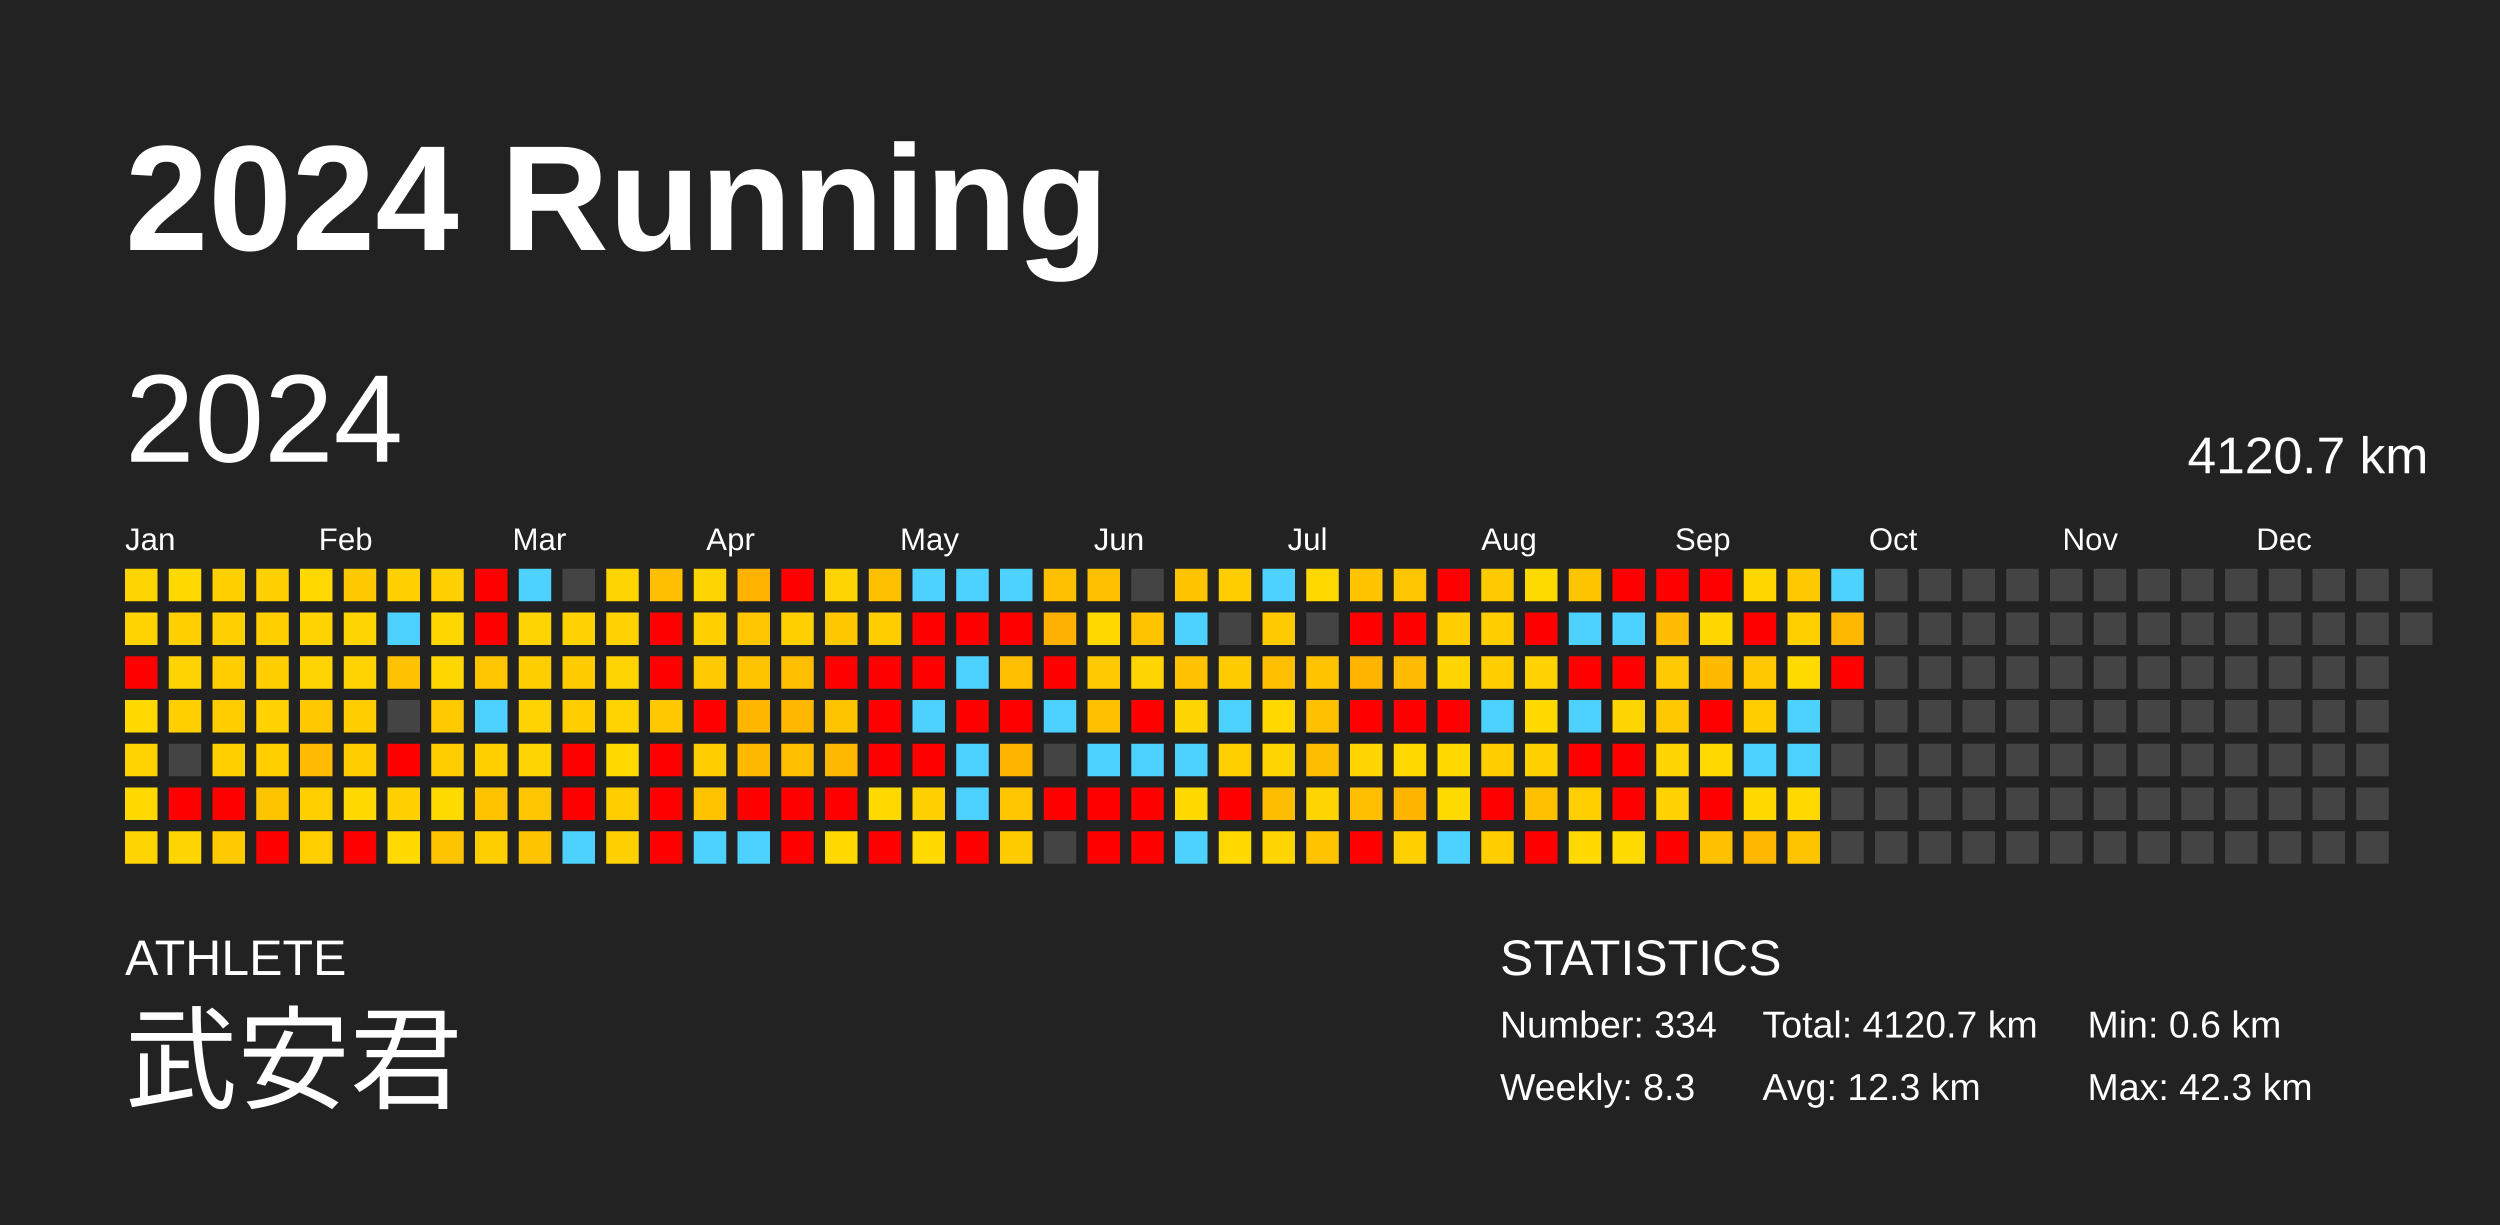
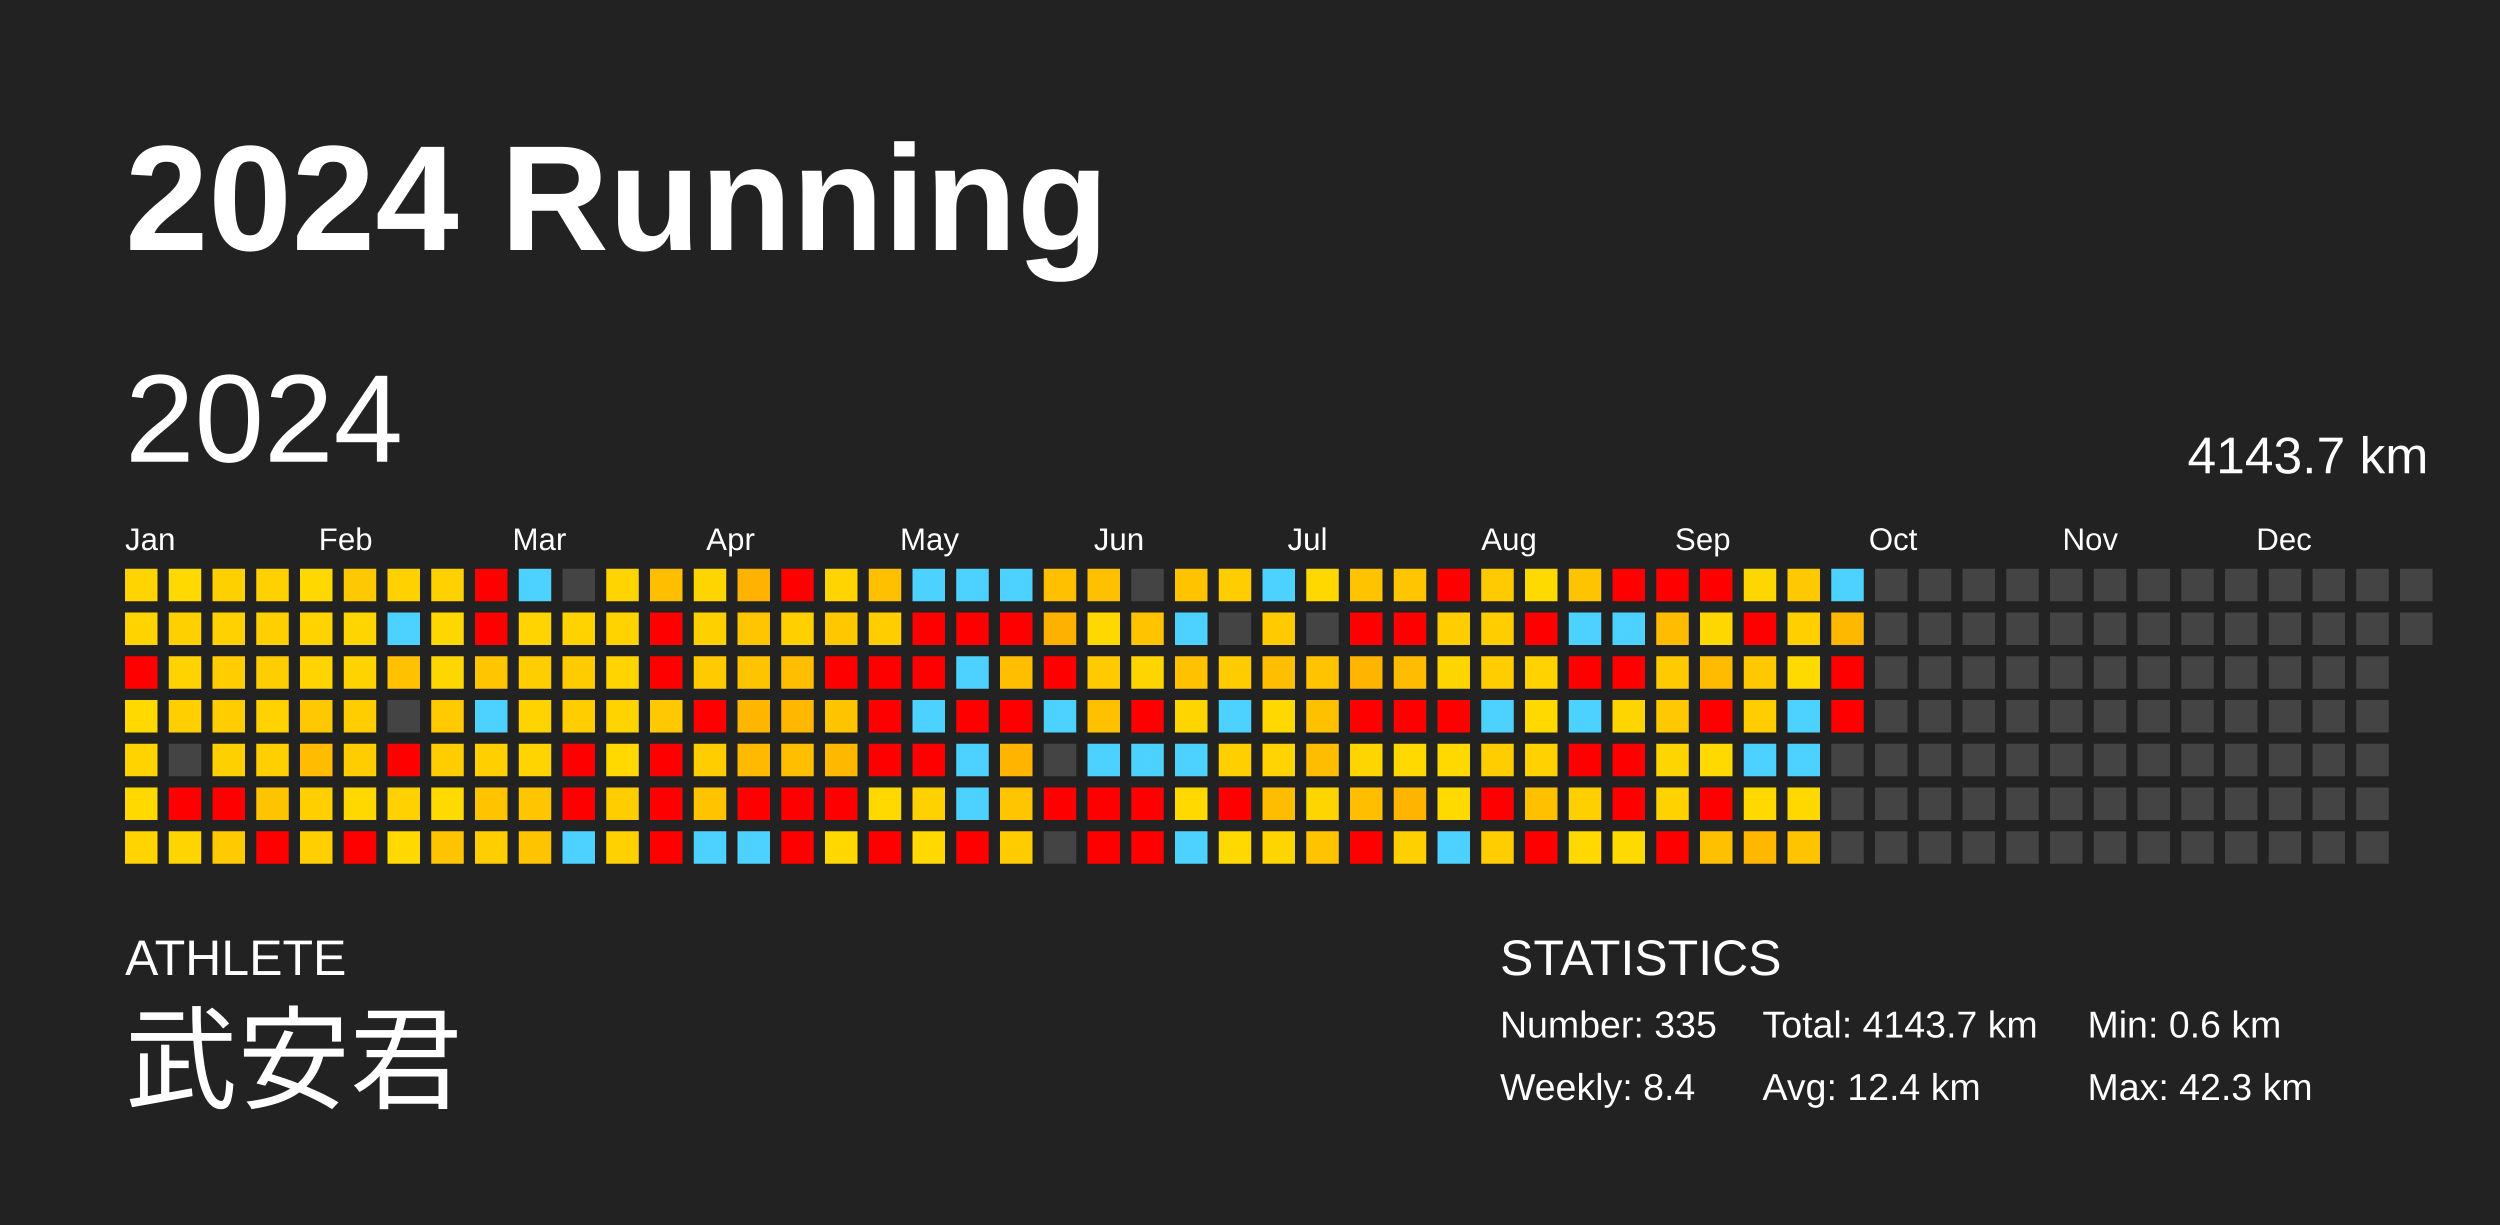
<svg xmlns="http://www.w3.org/2000/svg" baseProfile="full" height="98mm" version="1.1" viewBox="0,0,200,98" width="200mm">
  <defs />
  <rect fill="#222222" height="98" width="200" x="0" y="0" />
  <text fill="#FFFFFF" style="font-size:12px; font-family:Arial; font-weight:bold;" x="10" y="20">2024 Running</text>
  <text fill="#FFFFFF" style="font-size:4px; font-family:Arial" x="10" y="78">ATHLETE</text>
  <text fill="#FFFFFF" style="font-size:9px; font-family:Arial" x="10" y="88">武安君</text>
  <text fill="#FFFFFF" style="font-size:4px; font-family:Arial" x="120" y="78">STATISTICS</text>
-   <text fill="#FFFFFF" style="font-size:3px; font-family:Arial" x="120" y="83">Number: 334</text>
-   <text fill="#FFFFFF" style="font-size:3px; font-family:Arial" x="120" y="88">Weekly: 8.3</text>
-   <text fill="#FFFFFF" style="font-size:3px; font-family:Arial" x="141" y="83">Total: 4120.7 km</text>
-   <text fill="#FFFFFF" style="font-size:3px; font-family:Arial" x="141" y="88">Avg: 12.3 km</text>
+   <text fill="#FFFFFF" style="font-size:3px; font-family:Arial" x="120" y="83">Number: 335</text>
+   <text fill="#FFFFFF" style="font-size:3px; font-family:Arial" x="120" y="88">Weekly: 8.4</text>
+   <text fill="#FFFFFF" style="font-size:3px; font-family:Arial" x="141" y="83">Total: 4143.7 km</text>
+   <text fill="#FFFFFF" style="font-size:3px; font-family:Arial" x="141" y="88">Avg: 12.4 km</text>
  <text fill="#FFFFFF" style="font-size:3px; font-family:Arial" x="167" y="83">Min: 0.6 km</text>
  <text fill="#FFFFFF" style="font-size:3px; font-family:Arial" x="167" y="88">Max: 42.3 km</text>
  <text dominant-baseline="hanging" fill="#FFFFFF" style="font-size:10.0px; font-family:Arial;" x="10" y="30">2024</text>
-   <text dominant-baseline="hanging" fill="#FFFFFF" style="font-size:4.125px; font-family:Arial;" x="175" y="35">4120.7 km</text>
+   <text dominant-baseline="hanging" fill="#FFFFFF" style="font-size:4.125px; font-family:Arial;" x="175" y="35">4143.7 km</text>
  <text fill="#FFFFFF" style="font-size:2.5px; font-family:Arial" x="10.0" y="44">Jan</text>
  <text fill="#FFFFFF" style="font-size:2.5px; font-family:Arial" x="25.5" y="44">Feb</text>
  <text fill="#FFFFFF" style="font-size:2.5px; font-family:Arial" x="41.0" y="44">Mar</text>
  <text fill="#FFFFFF" style="font-size:2.5px; font-family:Arial" x="56.5" y="44">Apr</text>
  <text fill="#FFFFFF" style="font-size:2.5px; font-family:Arial" x="72.0" y="44">May</text>
  <text fill="#FFFFFF" style="font-size:2.5px; font-family:Arial" x="87.5" y="44">Jun</text>
  <text fill="#FFFFFF" style="font-size:2.5px; font-family:Arial" x="103.0" y="44">Jul</text>
  <text fill="#FFFFFF" style="font-size:2.5px; font-family:Arial" x="118.5" y="44">Aug</text>
  <text fill="#FFFFFF" style="font-size:2.5px; font-family:Arial" x="134.0" y="44">Sep</text>
  <text fill="#FFFFFF" style="font-size:2.5px; font-family:Arial" x="149.5" y="44">Oct</text>
  <text fill="#FFFFFF" style="font-size:2.5px; font-family:Arial" x="165.0" y="44">Nov</text>
  <text fill="#FFFFFF" style="font-size:2.5px; font-family:Arial" x="180.5" y="44">Dec</text>
  <rect fill="#ffd400" height="2.6" width="2.6" x="10.0" y="45.5" />
  <rect fill="#ffd300" height="2.6" width="2.6" x="10.0" y="49.0" />
  <rect fill="red" height="2.6" width="2.6" x="10.0" y="52.5" />
  <rect fill="#ffd900" height="2.6" width="2.6" x="10.0" y="56.0" />
  <rect fill="#ffd300" height="2.6" width="2.6" x="10.0" y="59.5" />
  <rect fill="#ffd900" height="2.6" width="2.6" x="10.0" y="63.0" />
  <rect fill="#ffd400" height="2.6" width="2.6" x="10.0" y="66.5" />
  <rect fill="#ffd900" height="2.6" width="2.6" x="13.5" y="45.5" />
  <rect fill="#ffd000" height="2.6" width="2.6" x="13.5" y="49.0" />
  <rect fill="#ffd300" height="2.6" width="2.6" x="13.5" y="52.5" />
  <rect fill="#ffcf00" height="2.6" width="2.6" x="13.5" y="56.0" />
  <rect fill="#444444" height="2.6" width="2.6" x="13.5" y="59.5" />
  <rect fill="red" height="2.6" width="2.6" x="13.5" y="63.0" />
  <rect fill="#ffd500" height="2.6" width="2.6" x="13.5" y="66.5" />
  <rect fill="#ffd000" height="2.6" width="2.6" x="17.0" y="45.5" />
  <rect fill="#ffd100" height="2.6" width="2.6" x="17.0" y="49.0" />
  <rect fill="#ffcd00" height="2.6" width="2.6" x="17.0" y="52.5" />
  <rect fill="#ffcd00" height="2.6" width="2.6" x="17.0" y="56.0" />
  <rect fill="#ffd000" height="2.6" width="2.6" x="17.0" y="59.5" />
  <rect fill="red" height="2.6" width="2.6" x="17.0" y="63.0" />
  <rect fill="#ffcb00" height="2.6" width="2.6" x="17.0" y="66.5" />
  <rect fill="#ffd100" height="2.6" width="2.6" x="20.5" y="45.5" />
  <rect fill="#ffcf00" height="2.6" width="2.6" x="20.5" y="49.0" />
  <rect fill="#ffce00" height="2.6" width="2.6" x="20.5" y="52.5" />
  <rect fill="#ffd200" height="2.6" width="2.6" x="20.5" y="56.0" />
  <rect fill="#ffcf00" height="2.6" width="2.6" x="20.5" y="59.5" />
  <rect fill="#ffc400" height="2.6" width="2.6" x="20.5" y="63.0" />
  <rect fill="red" height="2.6" width="2.6" x="20.5" y="66.5" />
  <rect fill="#ffd800" height="2.6" width="2.6" x="24.0" y="45.5" />
  <rect fill="#ffd300" height="2.6" width="2.6" x="24.0" y="49.0" />
  <rect fill="#ffd400" height="2.6" width="2.6" x="24.0" y="52.5" />
  <rect fill="#ffc800" height="2.6" width="2.6" x="24.0" y="56.0" />
  <rect fill="#ffbc00" height="2.6" width="2.6" x="24.0" y="59.5" />
  <rect fill="#ffcf00" height="2.6" width="2.6" x="24.0" y="63.0" />
  <rect fill="#ffcf00" height="2.6" width="2.6" x="24.0" y="66.5" />
  <rect fill="#ffc900" height="2.6" width="2.6" x="27.5" y="45.5" />
  <rect fill="#ffd500" height="2.6" width="2.6" x="27.5" y="49.0" />
  <rect fill="#ffd300" height="2.6" width="2.6" x="27.5" y="52.5" />
  <rect fill="#ffcd00" height="2.6" width="2.6" x="27.5" y="56.0" />
  <rect fill="#ffcd00" height="2.6" width="2.6" x="27.5" y="59.5" />
  <rect fill="#ffd800" height="2.6" width="2.6" x="27.5" y="63.0" />
  <rect fill="red" height="2.6" width="2.6" x="27.5" y="66.5" />
  <rect fill="#ffd100" height="2.6" width="2.6" x="31.0" y="45.5" />
  <rect fill="#4dd2ff" height="2.6" width="2.6" x="31.0" y="49.0" />
  <rect fill="#ffc100" height="2.6" width="2.6" x="31.0" y="52.5" />
  <rect fill="#444444" height="2.6" width="2.6" x="31.0" y="56.0" />
  <rect fill="red" height="2.6" width="2.6" x="31.0" y="59.5" />
  <rect fill="#ffd100" height="2.6" width="2.6" x="31.0" y="63.0" />
  <rect fill="#ffd900" height="2.6" width="2.6" x="31.0" y="66.5" />
  <rect fill="#ffd100" height="2.6" width="2.6" x="34.5" y="45.5" />
  <rect fill="#ffd700" height="2.6" width="2.6" x="34.5" y="49.0" />
  <rect fill="#ffd700" height="2.6" width="2.6" x="34.5" y="52.5" />
  <rect fill="#ffca00" height="2.6" width="2.6" x="34.5" y="56.0" />
  <rect fill="#ffcd00" height="2.6" width="2.6" x="34.5" y="59.5" />
  <rect fill="#ffda00" height="2.6" width="2.6" x="34.5" y="63.0" />
  <rect fill="#ffc400" height="2.6" width="2.6" x="34.5" y="66.5" />
  <rect fill="red" height="2.6" width="2.6" x="38.0" y="45.5" />
  <rect fill="red" height="2.6" width="2.6" x="38.0" y="49.0" />
  <rect fill="#ffc600" height="2.6" width="2.6" x="38.0" y="52.5" />
  <rect fill="#4dd2ff" height="2.6" width="2.6" x="38.0" y="56.0" />
  <rect fill="#ffcf00" height="2.6" width="2.6" x="38.0" y="59.5" />
  <rect fill="#ffc300" height="2.6" width="2.6" x="38.0" y="63.0" />
  <rect fill="#ffce00" height="2.6" width="2.6" x="38.0" y="66.5" />
  <rect fill="#4dd2ff" height="2.6" width="2.6" x="41.5" y="45.5" />
  <rect fill="#ffd400" height="2.6" width="2.6" x="41.5" y="49.0" />
  <rect fill="#ffce00" height="2.6" width="2.6" x="41.5" y="52.5" />
  <rect fill="#ffd300" height="2.6" width="2.6" x="41.5" y="56.0" />
  <rect fill="#ffd400" height="2.6" width="2.6" x="41.5" y="59.5" />
  <rect fill="#ffc600" height="2.6" width="2.6" x="41.5" y="63.0" />
  <rect fill="#ffc400" height="2.6" width="2.6" x="41.5" y="66.5" />
  <rect fill="#444444" height="2.6" width="2.6" x="45.0" y="45.5" />
  <rect fill="#ffd200" height="2.6" width="2.6" x="45.0" y="49.0" />
  <rect fill="#ffcc00" height="2.6" width="2.6" x="45.0" y="52.5" />
  <rect fill="#ffcd00" height="2.6" width="2.6" x="45.0" y="56.0" />
  <rect fill="red" height="2.6" width="2.6" x="45.0" y="59.5" />
  <rect fill="red" height="2.6" width="2.6" x="45.0" y="63.0" />
  <rect fill="#4dd2ff" height="2.6" width="2.6" x="45.0" y="66.5" />
  <rect fill="#ffd400" height="2.6" width="2.6" x="48.5" y="45.5" />
  <rect fill="#ffd200" height="2.6" width="2.6" x="48.5" y="49.0" />
  <rect fill="#ffd400" height="2.6" width="2.6" x="48.5" y="52.5" />
  <rect fill="#ffd300" height="2.6" width="2.6" x="48.5" y="56.0" />
  <rect fill="#ffd900" height="2.6" width="2.6" x="48.5" y="59.5" />
  <rect fill="#ffcd00" height="2.6" width="2.6" x="48.5" y="63.0" />
  <rect fill="#ffd100" height="2.6" width="2.6" x="48.5" y="66.5" />
  <rect fill="#ffbf00" height="2.6" width="2.6" x="52.0" y="45.5" />
  <rect fill="red" height="2.6" width="2.6" x="52.0" y="49.0" />
  <rect fill="red" height="2.6" width="2.6" x="52.0" y="52.5" />
  <rect fill="#ffc800" height="2.6" width="2.6" x="52.0" y="56.0" />
  <rect fill="red" height="2.6" width="2.6" x="52.0" y="59.5" />
  <rect fill="red" height="2.6" width="2.6" x="52.0" y="63.0" />
  <rect fill="red" height="2.6" width="2.6" x="52.0" y="66.5" />
  <rect fill="#ffd500" height="2.6" width="2.6" x="55.5" y="45.5" />
  <rect fill="#ffd000" height="2.6" width="2.6" x="55.5" y="49.0" />
  <rect fill="#ffcb00" height="2.6" width="2.6" x="55.5" y="52.5" />
  <rect fill="red" height="2.6" width="2.6" x="55.5" y="56.0" />
  <rect fill="#ffcd00" height="2.6" width="2.6" x="55.5" y="59.5" />
  <rect fill="#ffc300" height="2.6" width="2.6" x="55.5" y="63.0" />
  <rect fill="#4dd2ff" height="2.6" width="2.6" x="55.5" y="66.5" />
  <rect fill="#ffb200" height="2.6" width="2.6" x="59.0" y="45.5" />
  <rect fill="#ffc500" height="2.6" width="2.6" x="59.0" y="49.0" />
  <rect fill="#ffc400" height="2.6" width="2.6" x="59.0" y="52.5" />
  <rect fill="#ffb600" height="2.6" width="2.6" x="59.0" y="56.0" />
  <rect fill="#ffba00" height="2.6" width="2.6" x="59.0" y="59.5" />
  <rect fill="red" height="2.6" width="2.6" x="59.0" y="63.0" />
  <rect fill="#4dd2ff" height="2.6" width="2.6" x="59.0" y="66.5" />
  <rect fill="red" height="2.6" width="2.6" x="62.5" y="45.5" />
  <rect fill="#ffcf00" height="2.6" width="2.6" x="62.5" y="49.0" />
  <rect fill="#ffbf00" height="2.6" width="2.6" x="62.5" y="52.5" />
  <rect fill="#ffb700" height="2.6" width="2.6" x="62.5" y="56.0" />
  <rect fill="#ffbe00" height="2.6" width="2.6" x="62.5" y="59.5" />
  <rect fill="red" height="2.6" width="2.6" x="62.5" y="63.0" />
  <rect fill="red" height="2.6" width="2.6" x="62.5" y="66.5" />
  <rect fill="#ffd400" height="2.6" width="2.6" x="66.0" y="45.5" />
  <rect fill="#ffc700" height="2.6" width="2.6" x="66.0" y="49.0" />
  <rect fill="red" height="2.6" width="2.6" x="66.0" y="52.5" />
  <rect fill="#ffc400" height="2.6" width="2.6" x="66.0" y="56.0" />
  <rect fill="#ffb800" height="2.6" width="2.6" x="66.0" y="59.5" />
  <rect fill="red" height="2.6" width="2.6" x="66.0" y="63.0" />
  <rect fill="#ffd800" height="2.6" width="2.6" x="66.0" y="66.5" />
  <rect fill="#ffc000" height="2.6" width="2.6" x="69.5" y="45.5" />
  <rect fill="#ffcd00" height="2.6" width="2.6" x="69.5" y="49.0" />
  <rect fill="red" height="2.6" width="2.6" x="69.5" y="52.5" />
  <rect fill="red" height="2.6" width="2.6" x="69.5" y="56.0" />
  <rect fill="red" height="2.6" width="2.6" x="69.5" y="59.5" />
  <rect fill="#ffd900" height="2.6" width="2.6" x="69.5" y="63.0" />
  <rect fill="red" height="2.6" width="2.6" x="69.5" y="66.5" />
  <rect fill="#4dd2ff" height="2.6" width="2.6" x="73.0" y="45.5" />
  <rect fill="red" height="2.6" width="2.6" x="73.0" y="49.0" />
  <rect fill="red" height="2.6" width="2.6" x="73.0" y="52.5" />
  <rect fill="#4dd2ff" height="2.6" width="2.6" x="73.0" y="56.0" />
  <rect fill="red" height="2.6" width="2.6" x="73.0" y="59.5" />
  <rect fill="#ffd100" height="2.6" width="2.6" x="73.0" y="63.0" />
  <rect fill="#ffd900" height="2.6" width="2.6" x="73.0" y="66.5" />
  <rect fill="#4dd2ff" height="2.6" width="2.6" x="76.5" y="45.5" />
  <rect fill="red" height="2.6" width="2.6" x="76.5" y="49.0" />
  <rect fill="#4dd2ff" height="2.6" width="2.6" x="76.5" y="52.5" />
  <rect fill="red" height="2.6" width="2.6" x="76.5" y="56.0" />
  <rect fill="#4dd2ff" height="2.6" width="2.6" x="76.5" y="59.5" />
  <rect fill="#4dd2ff" height="2.6" width="2.6" x="76.5" y="63.0" />
  <rect fill="red" height="2.6" width="2.6" x="76.5" y="66.5" />
  <rect fill="#4dd2ff" height="2.6" width="2.6" x="80.0" y="45.5" />
  <rect fill="red" height="2.6" width="2.6" x="80.0" y="49.0" />
  <rect fill="#ffbe00" height="2.6" width="2.6" x="80.0" y="52.5" />
  <rect fill="red" height="2.6" width="2.6" x="80.0" y="56.0" />
  <rect fill="#ffb500" height="2.6" width="2.6" x="80.0" y="59.5" />
  <rect fill="#ffc500" height="2.6" width="2.6" x="80.0" y="63.0" />
  <rect fill="#ffcc00" height="2.6" width="2.6" x="80.0" y="66.5" />
  <rect fill="#ffc000" height="2.6" width="2.6" x="83.5" y="45.5" />
  <rect fill="#ffb100" height="2.6" width="2.6" x="83.5" y="49.0" />
  <rect fill="red" height="2.6" width="2.6" x="83.5" y="52.5" />
  <rect fill="#4dd2ff" height="2.6" width="2.6" x="83.5" y="56.0" />
  <rect fill="#444444" height="2.6" width="2.6" x="83.5" y="59.5" />
  <rect fill="red" height="2.6" width="2.6" x="83.5" y="63.0" />
  <rect fill="#444444" height="2.6" width="2.6" x="83.5" y="66.5" />
  <rect fill="#ffc000" height="2.6" width="2.6" x="87.0" y="45.5" />
  <rect fill="#ffd800" height="2.6" width="2.6" x="87.0" y="49.0" />
  <rect fill="#ffcb00" height="2.6" width="2.6" x="87.0" y="52.5" />
  <rect fill="#ffc000" height="2.6" width="2.6" x="87.0" y="56.0" />
  <rect fill="#4dd2ff" height="2.6" width="2.6" x="87.0" y="59.5" />
  <rect fill="red" height="2.6" width="2.6" x="87.0" y="63.0" />
  <rect fill="red" height="2.6" width="2.6" x="87.0" y="66.5" />
  <rect fill="#444444" height="2.6" width="2.6" x="90.5" y="45.5" />
  <rect fill="#ffc300" height="2.6" width="2.6" x="90.5" y="49.0" />
  <rect fill="#ffd500" height="2.6" width="2.6" x="90.5" y="52.5" />
  <rect fill="red" height="2.6" width="2.6" x="90.5" y="56.0" />
  <rect fill="#4dd2ff" height="2.6" width="2.6" x="90.5" y="59.5" />
  <rect fill="red" height="2.6" width="2.6" x="90.5" y="63.0" />
  <rect fill="red" height="2.6" width="2.6" x="90.5" y="66.5" />
  <rect fill="#ffc300" height="2.6" width="2.6" x="94.0" y="45.5" />
  <rect fill="#4dd2ff" height="2.6" width="2.6" x="94.0" y="49.0" />
  <rect fill="#ffc100" height="2.6" width="2.6" x="94.0" y="52.5" />
  <rect fill="#ffd500" height="2.6" width="2.6" x="94.0" y="56.0" />
  <rect fill="#4dd2ff" height="2.6" width="2.6" x="94.0" y="59.5" />
  <rect fill="#ffd900" height="2.6" width="2.6" x="94.0" y="63.0" />
  <rect fill="#4dd2ff" height="2.6" width="2.6" x="94.0" y="66.5" />
  <rect fill="#ffcd00" height="2.6" width="2.6" x="97.5" y="45.5" />
  <rect fill="#444444" height="2.6" width="2.6" x="97.5" y="49.0" />
  <rect fill="#ffcc00" height="2.6" width="2.6" x="97.5" y="52.5" />
  <rect fill="#4dd2ff" height="2.6" width="2.6" x="97.5" y="56.0" />
  <rect fill="#ffcf00" height="2.6" width="2.6" x="97.5" y="59.5" />
  <rect fill="red" height="2.6" width="2.6" x="97.5" y="63.0" />
  <rect fill="#ffd900" height="2.6" width="2.6" x="97.5" y="66.5" />
  <rect fill="#4dd2ff" height="2.6" width="2.6" x="101.0" y="45.5" />
  <rect fill="#ffcb00" height="2.6" width="2.6" x="101.0" y="49.0" />
  <rect fill="#ffbe00" height="2.6" width="2.6" x="101.0" y="52.5" />
  <rect fill="#ffd800" height="2.6" width="2.6" x="101.0" y="56.0" />
  <rect fill="#ffd400" height="2.6" width="2.6" x="101.0" y="59.5" />
  <rect fill="#ffbd00" height="2.6" width="2.6" x="101.0" y="63.0" />
  <rect fill="#ffd500" height="2.6" width="2.6" x="101.0" y="66.5" />
  <rect fill="#ffd800" height="2.6" width="2.6" x="104.5" y="45.5" />
  <rect fill="#444444" height="2.6" width="2.6" x="104.5" y="49.0" />
  <rect fill="#ffc300" height="2.6" width="2.6" x="104.5" y="52.5" />
  <rect fill="#ffc000" height="2.6" width="2.6" x="104.5" y="56.0" />
  <rect fill="#ffbd00" height="2.6" width="2.6" x="104.5" y="59.5" />
  <rect fill="#ffd500" height="2.6" width="2.6" x="104.5" y="63.0" />
  <rect fill="#ffc300" height="2.6" width="2.6" x="104.5" y="66.5" />
  <rect fill="#ffc300" height="2.6" width="2.6" x="108.0" y="45.5" />
  <rect fill="red" height="2.6" width="2.6" x="108.0" y="49.0" />
  <rect fill="#ffb500" height="2.6" width="2.6" x="108.0" y="52.5" />
  <rect fill="red" height="2.6" width="2.6" x="108.0" y="56.0" />
  <rect fill="#ffd500" height="2.6" width="2.6" x="108.0" y="59.5" />
  <rect fill="#ffbe00" height="2.6" width="2.6" x="108.0" y="63.0" />
  <rect fill="red" height="2.6" width="2.6" x="108.0" y="66.5" />
  <rect fill="#ffc600" height="2.6" width="2.6" x="111.5" y="45.5" />
  <rect fill="red" height="2.6" width="2.6" x="111.5" y="49.0" />
  <rect fill="#ffbc00" height="2.6" width="2.6" x="111.5" y="52.5" />
  <rect fill="red" height="2.6" width="2.6" x="111.5" y="56.0" />
  <rect fill="#ffd900" height="2.6" width="2.6" x="111.5" y="59.5" />
  <rect fill="#ffb400" height="2.6" width="2.6" x="111.5" y="63.0" />
  <rect fill="#ffd000" height="2.6" width="2.6" x="111.5" y="66.5" />
  <rect fill="red" height="2.6" width="2.6" x="115.0" y="45.5" />
  <rect fill="#ffcd00" height="2.6" width="2.6" x="115.0" y="49.0" />
  <rect fill="#ffd500" height="2.6" width="2.6" x="115.0" y="52.5" />
  <rect fill="red" height="2.6" width="2.6" x="115.0" y="56.0" />
  <rect fill="#ffd900" height="2.6" width="2.6" x="115.0" y="59.5" />
  <rect fill="#ffda00" height="2.6" width="2.6" x="115.0" y="63.0" />
  <rect fill="#4dd2ff" height="2.6" width="2.6" x="115.0" y="66.5" />
  <rect fill="#ffcb00" height="2.6" width="2.6" x="118.5" y="45.5" />
  <rect fill="#ffcd00" height="2.6" width="2.6" x="118.5" y="49.0" />
  <rect fill="#ffcd00" height="2.6" width="2.6" x="118.5" y="52.5" />
  <rect fill="#4dd2ff" height="2.6" width="2.6" x="118.5" y="56.0" />
  <rect fill="#ffcd00" height="2.6" width="2.6" x="118.5" y="59.5" />
  <rect fill="red" height="2.6" width="2.6" x="118.5" y="63.0" />
  <rect fill="#ffcd00" height="2.6" width="2.6" x="118.5" y="66.5" />
  <rect fill="#ffda00" height="2.6" width="2.6" x="122.0" y="45.5" />
  <rect fill="red" height="2.6" width="2.6" x="122.0" y="49.0" />
  <rect fill="#ffd200" height="2.6" width="2.6" x="122.0" y="52.5" />
  <rect fill="#ffd900" height="2.6" width="2.6" x="122.0" y="56.0" />
  <rect fill="#ffd100" height="2.6" width="2.6" x="122.0" y="59.5" />
  <rect fill="#ffc000" height="2.6" width="2.6" x="122.0" y="63.0" />
  <rect fill="red" height="2.6" width="2.6" x="122.0" y="66.5" />
  <rect fill="#ffc400" height="2.6" width="2.6" x="125.5" y="45.5" />
  <rect fill="#4dd2ff" height="2.6" width="2.6" x="125.5" y="49.0" />
  <rect fill="red" height="2.6" width="2.6" x="125.5" y="52.5" />
  <rect fill="#4dd2ff" height="2.6" width="2.6" x="125.5" y="56.0" />
  <rect fill="red" height="2.6" width="2.6" x="125.5" y="59.5" />
  <rect fill="#ffcf00" height="2.6" width="2.6" x="125.5" y="63.0" />
  <rect fill="#ffd900" height="2.6" width="2.6" x="125.5" y="66.5" />
  <rect fill="red" height="2.6" width="2.6" x="129.0" y="45.5" />
  <rect fill="#4dd2ff" height="2.6" width="2.6" x="129.0" y="49.0" />
  <rect fill="red" height="2.6" width="2.6" x="129.0" y="52.5" />
  <rect fill="#ffd500" height="2.6" width="2.6" x="129.0" y="56.0" />
  <rect fill="red" height="2.6" width="2.6" x="129.0" y="59.5" />
  <rect fill="red" height="2.6" width="2.6" x="129.0" y="63.0" />
  <rect fill="#ffda00" height="2.6" width="2.6" x="129.0" y="66.5" />
  <rect fill="red" height="2.6" width="2.6" x="132.5" y="45.5" />
  <rect fill="#ffbc00" height="2.6" width="2.6" x="132.5" y="49.0" />
  <rect fill="#ffca00" height="2.6" width="2.6" x="132.5" y="52.5" />
  <rect fill="#ffc800" height="2.6" width="2.6" x="132.5" y="56.0" />
  <rect fill="#ffd500" height="2.6" width="2.6" x="132.5" y="59.5" />
  <rect fill="#ffd200" height="2.6" width="2.6" x="132.5" y="63.0" />
  <rect fill="red" height="2.6" width="2.6" x="132.5" y="66.5" />
  <rect fill="red" height="2.6" width="2.6" x="136.0" y="45.5" />
  <rect fill="#ffd700" height="2.6" width="2.6" x="136.0" y="49.0" />
  <rect fill="#ffbb00" height="2.6" width="2.6" x="136.0" y="52.5" />
  <rect fill="red" height="2.6" width="2.6" x="136.0" y="56.0" />
  <rect fill="#ffd900" height="2.6" width="2.6" x="136.0" y="59.5" />
  <rect fill="red" height="2.6" width="2.6" x="136.0" y="63.0" />
  <rect fill="#ffc000" height="2.6" width="2.6" x="136.0" y="66.5" />
  <rect fill="#ffd700" height="2.6" width="2.6" x="139.5" y="45.5" />
  <rect fill="red" height="2.6" width="2.6" x="139.5" y="49.0" />
  <rect fill="#ffc800" height="2.6" width="2.6" x="139.5" y="52.5" />
  <rect fill="#ffcd00" height="2.6" width="2.6" x="139.5" y="56.0" />
  <rect fill="#4dd2ff" height="2.6" width="2.6" x="139.5" y="59.5" />
  <rect fill="#ffd900" height="2.6" width="2.6" x="139.5" y="63.0" />
  <rect fill="#ffb700" height="2.6" width="2.6" x="139.5" y="66.5" />
  <rect fill="#ffc900" height="2.6" width="2.6" x="143.0" y="45.5" />
  <rect fill="#ffcf00" height="2.6" width="2.6" x="143.0" y="49.0" />
  <rect fill="#ffda00" height="2.6" width="2.6" x="143.0" y="52.5" />
  <rect fill="#4dd2ff" height="2.6" width="2.6" x="143.0" y="56.0" />
  <rect fill="#4dd2ff" height="2.6" width="2.6" x="143.0" y="59.5" />
  <rect fill="#ffd800" height="2.6" width="2.6" x="143.0" y="63.0" />
  <rect fill="#ffc400" height="2.6" width="2.6" x="143.0" y="66.5" />
  <rect fill="#4dd2ff" height="2.6" width="2.6" x="146.5" y="45.5" />
  <rect fill="#ffb800" height="2.6" width="2.6" x="146.5" y="49.0" />
  <rect fill="red" height="2.6" width="2.6" x="146.5" y="52.5" />
-   <rect fill="#444444" height="2.6" width="2.6" x="146.5" y="56.0" />
+   <rect fill="red" height="2.6" width="2.6" x="146.5" y="56.0" />
  <rect fill="#444444" height="2.6" width="2.6" x="146.5" y="59.5" />
  <rect fill="#444444" height="2.6" width="2.6" x="146.5" y="63.0" />
  <rect fill="#444444" height="2.6" width="2.6" x="146.5" y="66.5" />
  <rect fill="#444444" height="2.6" width="2.6" x="150.0" y="45.5" />
  <rect fill="#444444" height="2.6" width="2.6" x="150.0" y="49.0" />
  <rect fill="#444444" height="2.6" width="2.6" x="150.0" y="52.5" />
  <rect fill="#444444" height="2.6" width="2.6" x="150.0" y="56.0" />
  <rect fill="#444444" height="2.6" width="2.6" x="150.0" y="59.5" />
  <rect fill="#444444" height="2.6" width="2.6" x="150.0" y="63.0" />
  <rect fill="#444444" height="2.6" width="2.6" x="150.0" y="66.5" />
  <rect fill="#444444" height="2.6" width="2.6" x="153.5" y="45.5" />
  <rect fill="#444444" height="2.6" width="2.6" x="153.5" y="49.0" />
  <rect fill="#444444" height="2.6" width="2.6" x="153.5" y="52.5" />
  <rect fill="#444444" height="2.6" width="2.6" x="153.5" y="56.0" />
  <rect fill="#444444" height="2.6" width="2.6" x="153.5" y="59.5" />
  <rect fill="#444444" height="2.6" width="2.6" x="153.5" y="63.0" />
  <rect fill="#444444" height="2.6" width="2.6" x="153.5" y="66.5" />
  <rect fill="#444444" height="2.6" width="2.6" x="157.0" y="45.5" />
  <rect fill="#444444" height="2.6" width="2.6" x="157.0" y="49.0" />
  <rect fill="#444444" height="2.6" width="2.6" x="157.0" y="52.5" />
  <rect fill="#444444" height="2.6" width="2.6" x="157.0" y="56.0" />
  <rect fill="#444444" height="2.6" width="2.6" x="157.0" y="59.5" />
  <rect fill="#444444" height="2.6" width="2.6" x="157.0" y="63.0" />
  <rect fill="#444444" height="2.6" width="2.6" x="157.0" y="66.5" />
  <rect fill="#444444" height="2.6" width="2.6" x="160.5" y="45.5" />
  <rect fill="#444444" height="2.6" width="2.6" x="160.5" y="49.0" />
  <rect fill="#444444" height="2.6" width="2.6" x="160.5" y="52.5" />
  <rect fill="#444444" height="2.6" width="2.6" x="160.5" y="56.0" />
  <rect fill="#444444" height="2.6" width="2.6" x="160.5" y="59.5" />
  <rect fill="#444444" height="2.6" width="2.6" x="160.5" y="63.0" />
  <rect fill="#444444" height="2.6" width="2.6" x="160.5" y="66.5" />
  <rect fill="#444444" height="2.6" width="2.6" x="164.0" y="45.5" />
  <rect fill="#444444" height="2.6" width="2.6" x="164.0" y="49.0" />
  <rect fill="#444444" height="2.6" width="2.6" x="164.0" y="52.5" />
  <rect fill="#444444" height="2.6" width="2.6" x="164.0" y="56.0" />
  <rect fill="#444444" height="2.6" width="2.6" x="164.0" y="59.5" />
  <rect fill="#444444" height="2.6" width="2.6" x="164.0" y="63.0" />
  <rect fill="#444444" height="2.6" width="2.6" x="164.0" y="66.5" />
  <rect fill="#444444" height="2.6" width="2.6" x="167.5" y="45.5" />
  <rect fill="#444444" height="2.6" width="2.6" x="167.5" y="49.0" />
  <rect fill="#444444" height="2.6" width="2.6" x="167.5" y="52.5" />
  <rect fill="#444444" height="2.6" width="2.6" x="167.5" y="56.0" />
  <rect fill="#444444" height="2.6" width="2.6" x="167.5" y="59.5" />
  <rect fill="#444444" height="2.6" width="2.6" x="167.5" y="63.0" />
  <rect fill="#444444" height="2.6" width="2.6" x="167.5" y="66.5" />
  <rect fill="#444444" height="2.6" width="2.6" x="171.0" y="45.5" />
  <rect fill="#444444" height="2.6" width="2.6" x="171.0" y="49.0" />
  <rect fill="#444444" height="2.6" width="2.6" x="171.0" y="52.5" />
  <rect fill="#444444" height="2.6" width="2.6" x="171.0" y="56.0" />
  <rect fill="#444444" height="2.6" width="2.6" x="171.0" y="59.5" />
  <rect fill="#444444" height="2.6" width="2.6" x="171.0" y="63.0" />
  <rect fill="#444444" height="2.6" width="2.6" x="171.0" y="66.5" />
  <rect fill="#444444" height="2.6" width="2.6" x="174.5" y="45.5" />
  <rect fill="#444444" height="2.6" width="2.6" x="174.5" y="49.0" />
  <rect fill="#444444" height="2.6" width="2.6" x="174.5" y="52.5" />
  <rect fill="#444444" height="2.6" width="2.6" x="174.5" y="56.0" />
  <rect fill="#444444" height="2.6" width="2.6" x="174.5" y="59.5" />
  <rect fill="#444444" height="2.6" width="2.6" x="174.5" y="63.0" />
  <rect fill="#444444" height="2.6" width="2.6" x="174.5" y="66.5" />
  <rect fill="#444444" height="2.6" width="2.6" x="178.0" y="45.5" />
  <rect fill="#444444" height="2.6" width="2.6" x="178.0" y="49.0" />
  <rect fill="#444444" height="2.6" width="2.6" x="178.0" y="52.5" />
  <rect fill="#444444" height="2.6" width="2.6" x="178.0" y="56.0" />
  <rect fill="#444444" height="2.6" width="2.6" x="178.0" y="59.5" />
  <rect fill="#444444" height="2.6" width="2.6" x="178.0" y="63.0" />
  <rect fill="#444444" height="2.6" width="2.6" x="178.0" y="66.5" />
  <rect fill="#444444" height="2.6" width="2.6" x="181.5" y="45.5" />
  <rect fill="#444444" height="2.6" width="2.6" x="181.5" y="49.0" />
  <rect fill="#444444" height="2.6" width="2.6" x="181.5" y="52.5" />
  <rect fill="#444444" height="2.6" width="2.6" x="181.5" y="56.0" />
  <rect fill="#444444" height="2.6" width="2.6" x="181.5" y="59.5" />
  <rect fill="#444444" height="2.6" width="2.6" x="181.5" y="63.0" />
  <rect fill="#444444" height="2.6" width="2.6" x="181.5" y="66.5" />
  <rect fill="#444444" height="2.6" width="2.6" x="185.0" y="45.5" />
  <rect fill="#444444" height="2.6" width="2.6" x="185.0" y="49.0" />
  <rect fill="#444444" height="2.6" width="2.6" x="185.0" y="52.5" />
  <rect fill="#444444" height="2.6" width="2.6" x="185.0" y="56.0" />
  <rect fill="#444444" height="2.6" width="2.6" x="185.0" y="59.5" />
  <rect fill="#444444" height="2.6" width="2.6" x="185.0" y="63.0" />
  <rect fill="#444444" height="2.6" width="2.6" x="185.0" y="66.5" />
  <rect fill="#444444" height="2.6" width="2.6" x="188.5" y="45.5" />
  <rect fill="#444444" height="2.6" width="2.6" x="188.5" y="49.0" />
  <rect fill="#444444" height="2.6" width="2.6" x="188.5" y="52.5" />
  <rect fill="#444444" height="2.6" width="2.6" x="188.5" y="56.0" />
  <rect fill="#444444" height="2.6" width="2.6" x="188.5" y="59.5" />
  <rect fill="#444444" height="2.6" width="2.6" x="188.5" y="63.0" />
  <rect fill="#444444" height="2.6" width="2.6" x="188.5" y="66.5" />
  <rect fill="#444444" height="2.6" width="2.6" x="192.0" y="45.5" />
  <rect fill="#444444" height="2.6" width="2.6" x="192.0" y="49.0" />
</svg>
